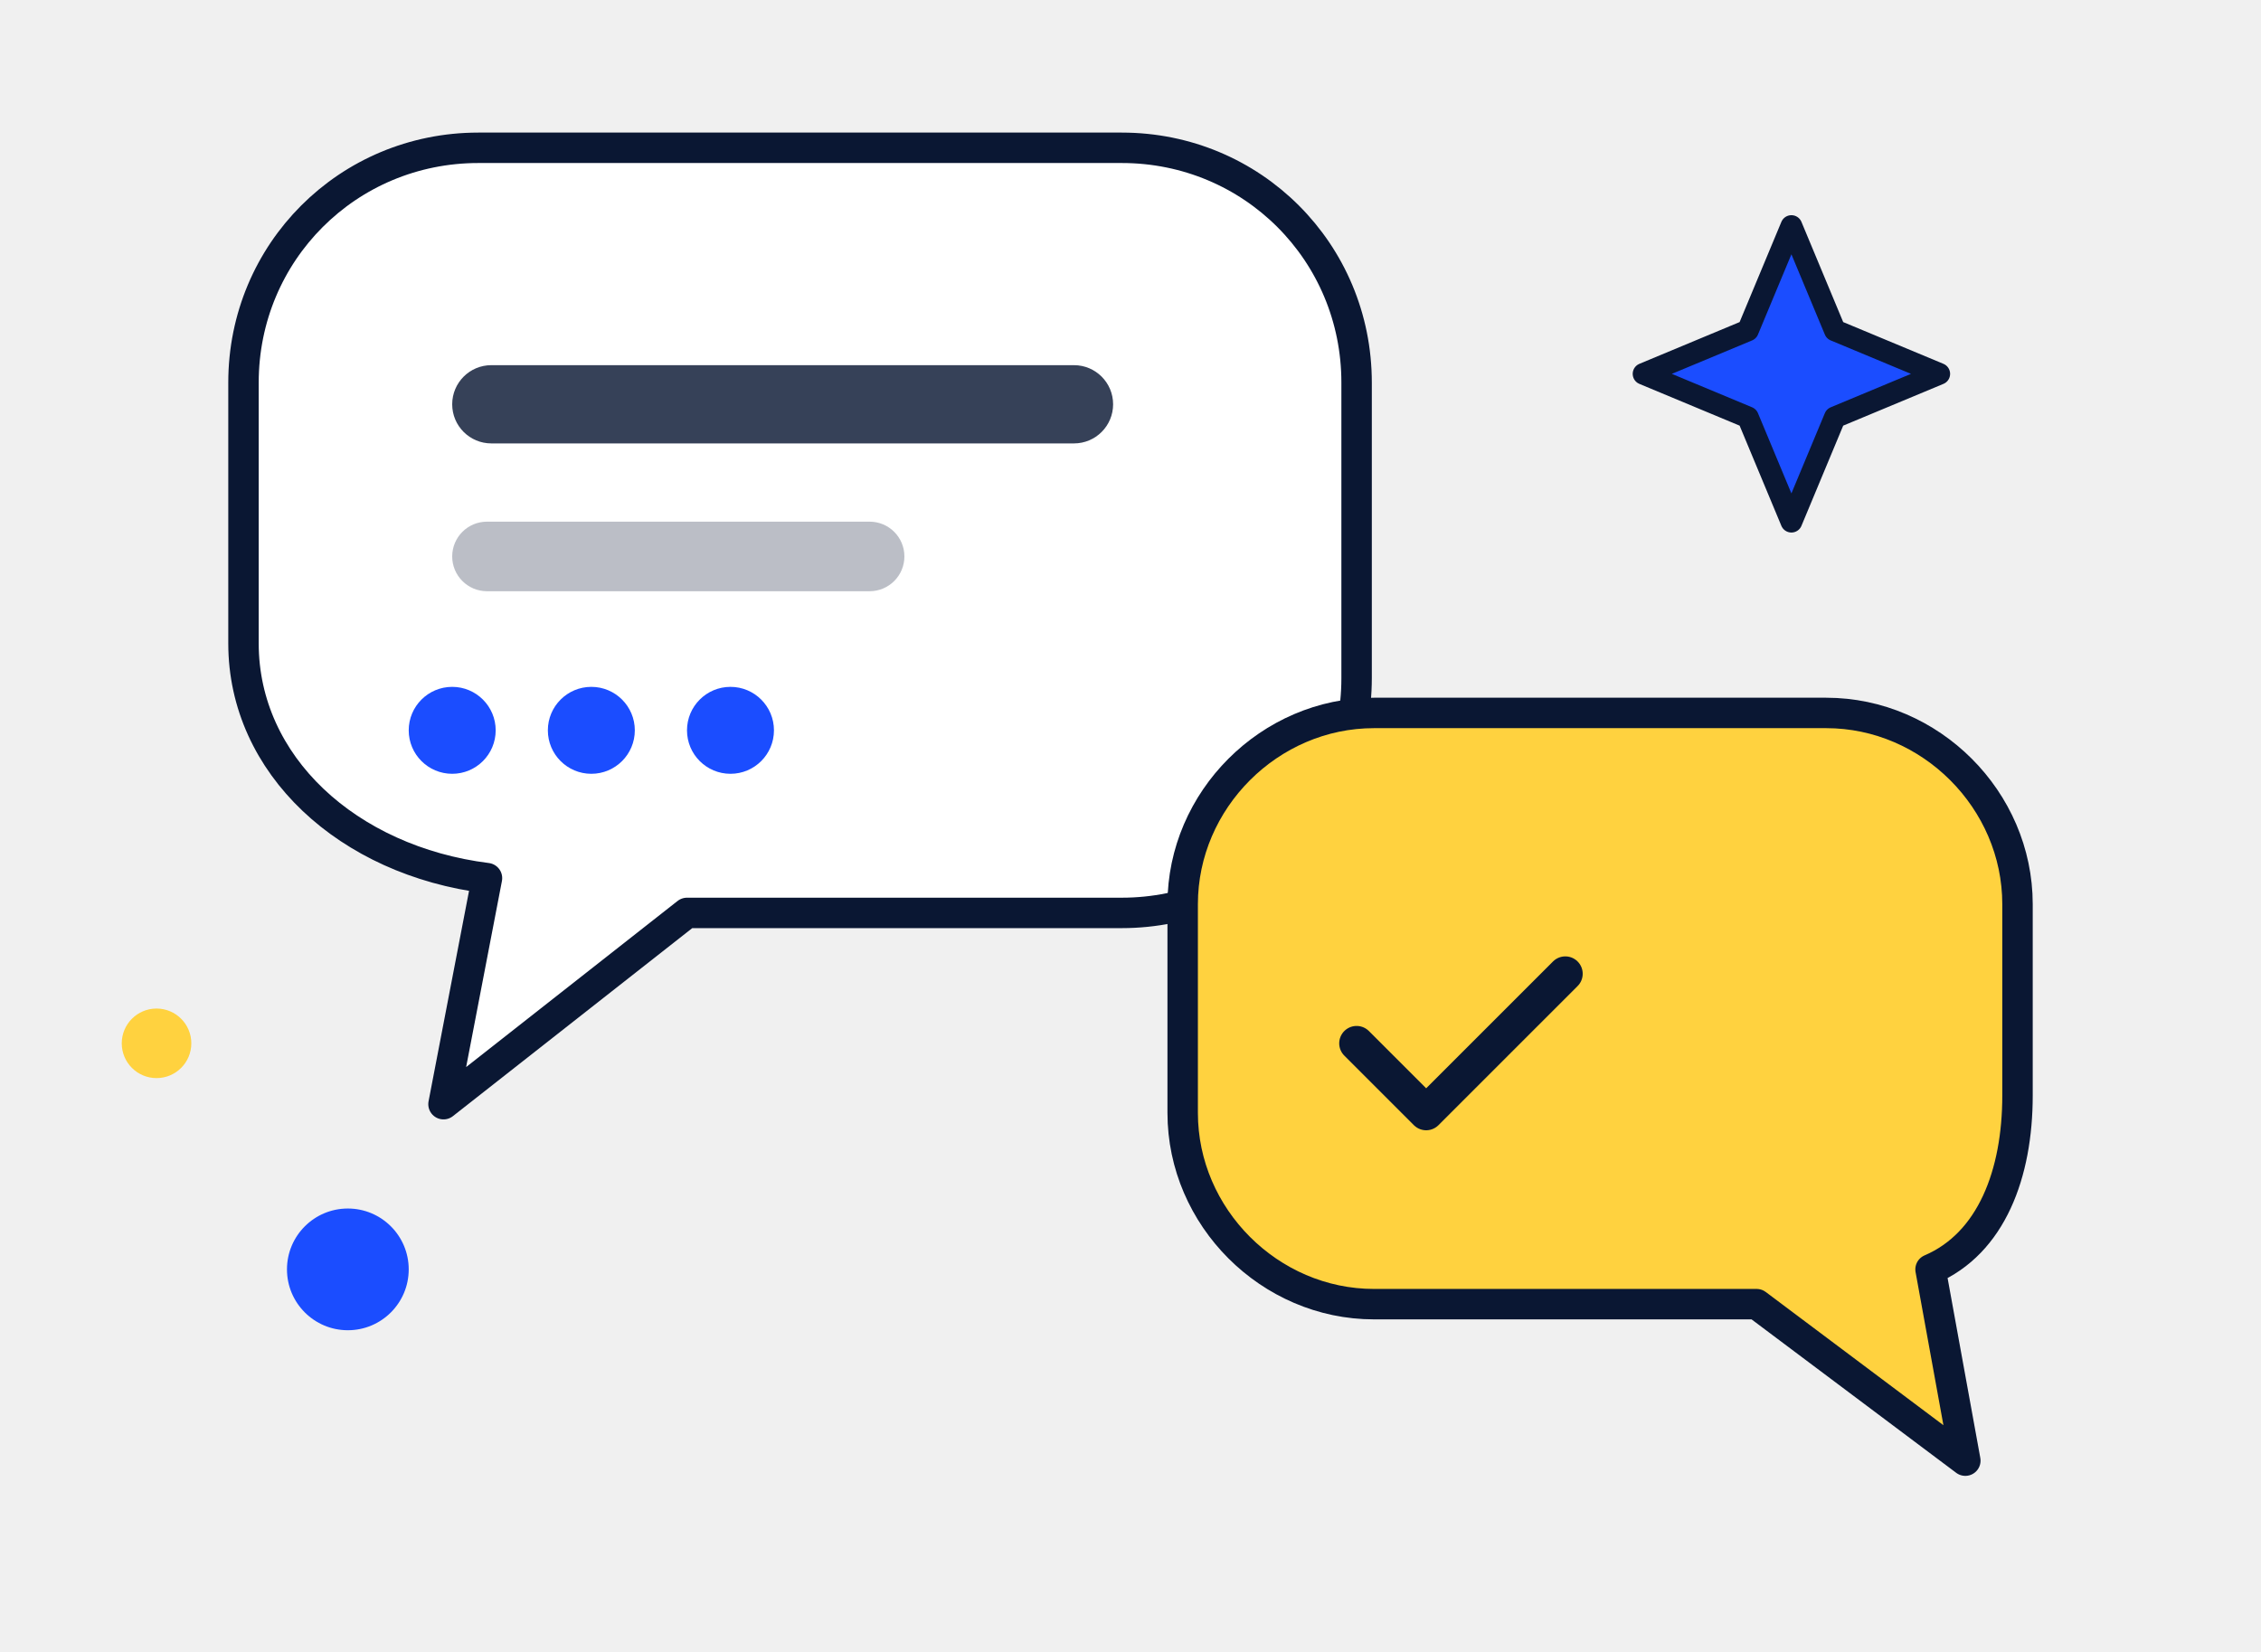
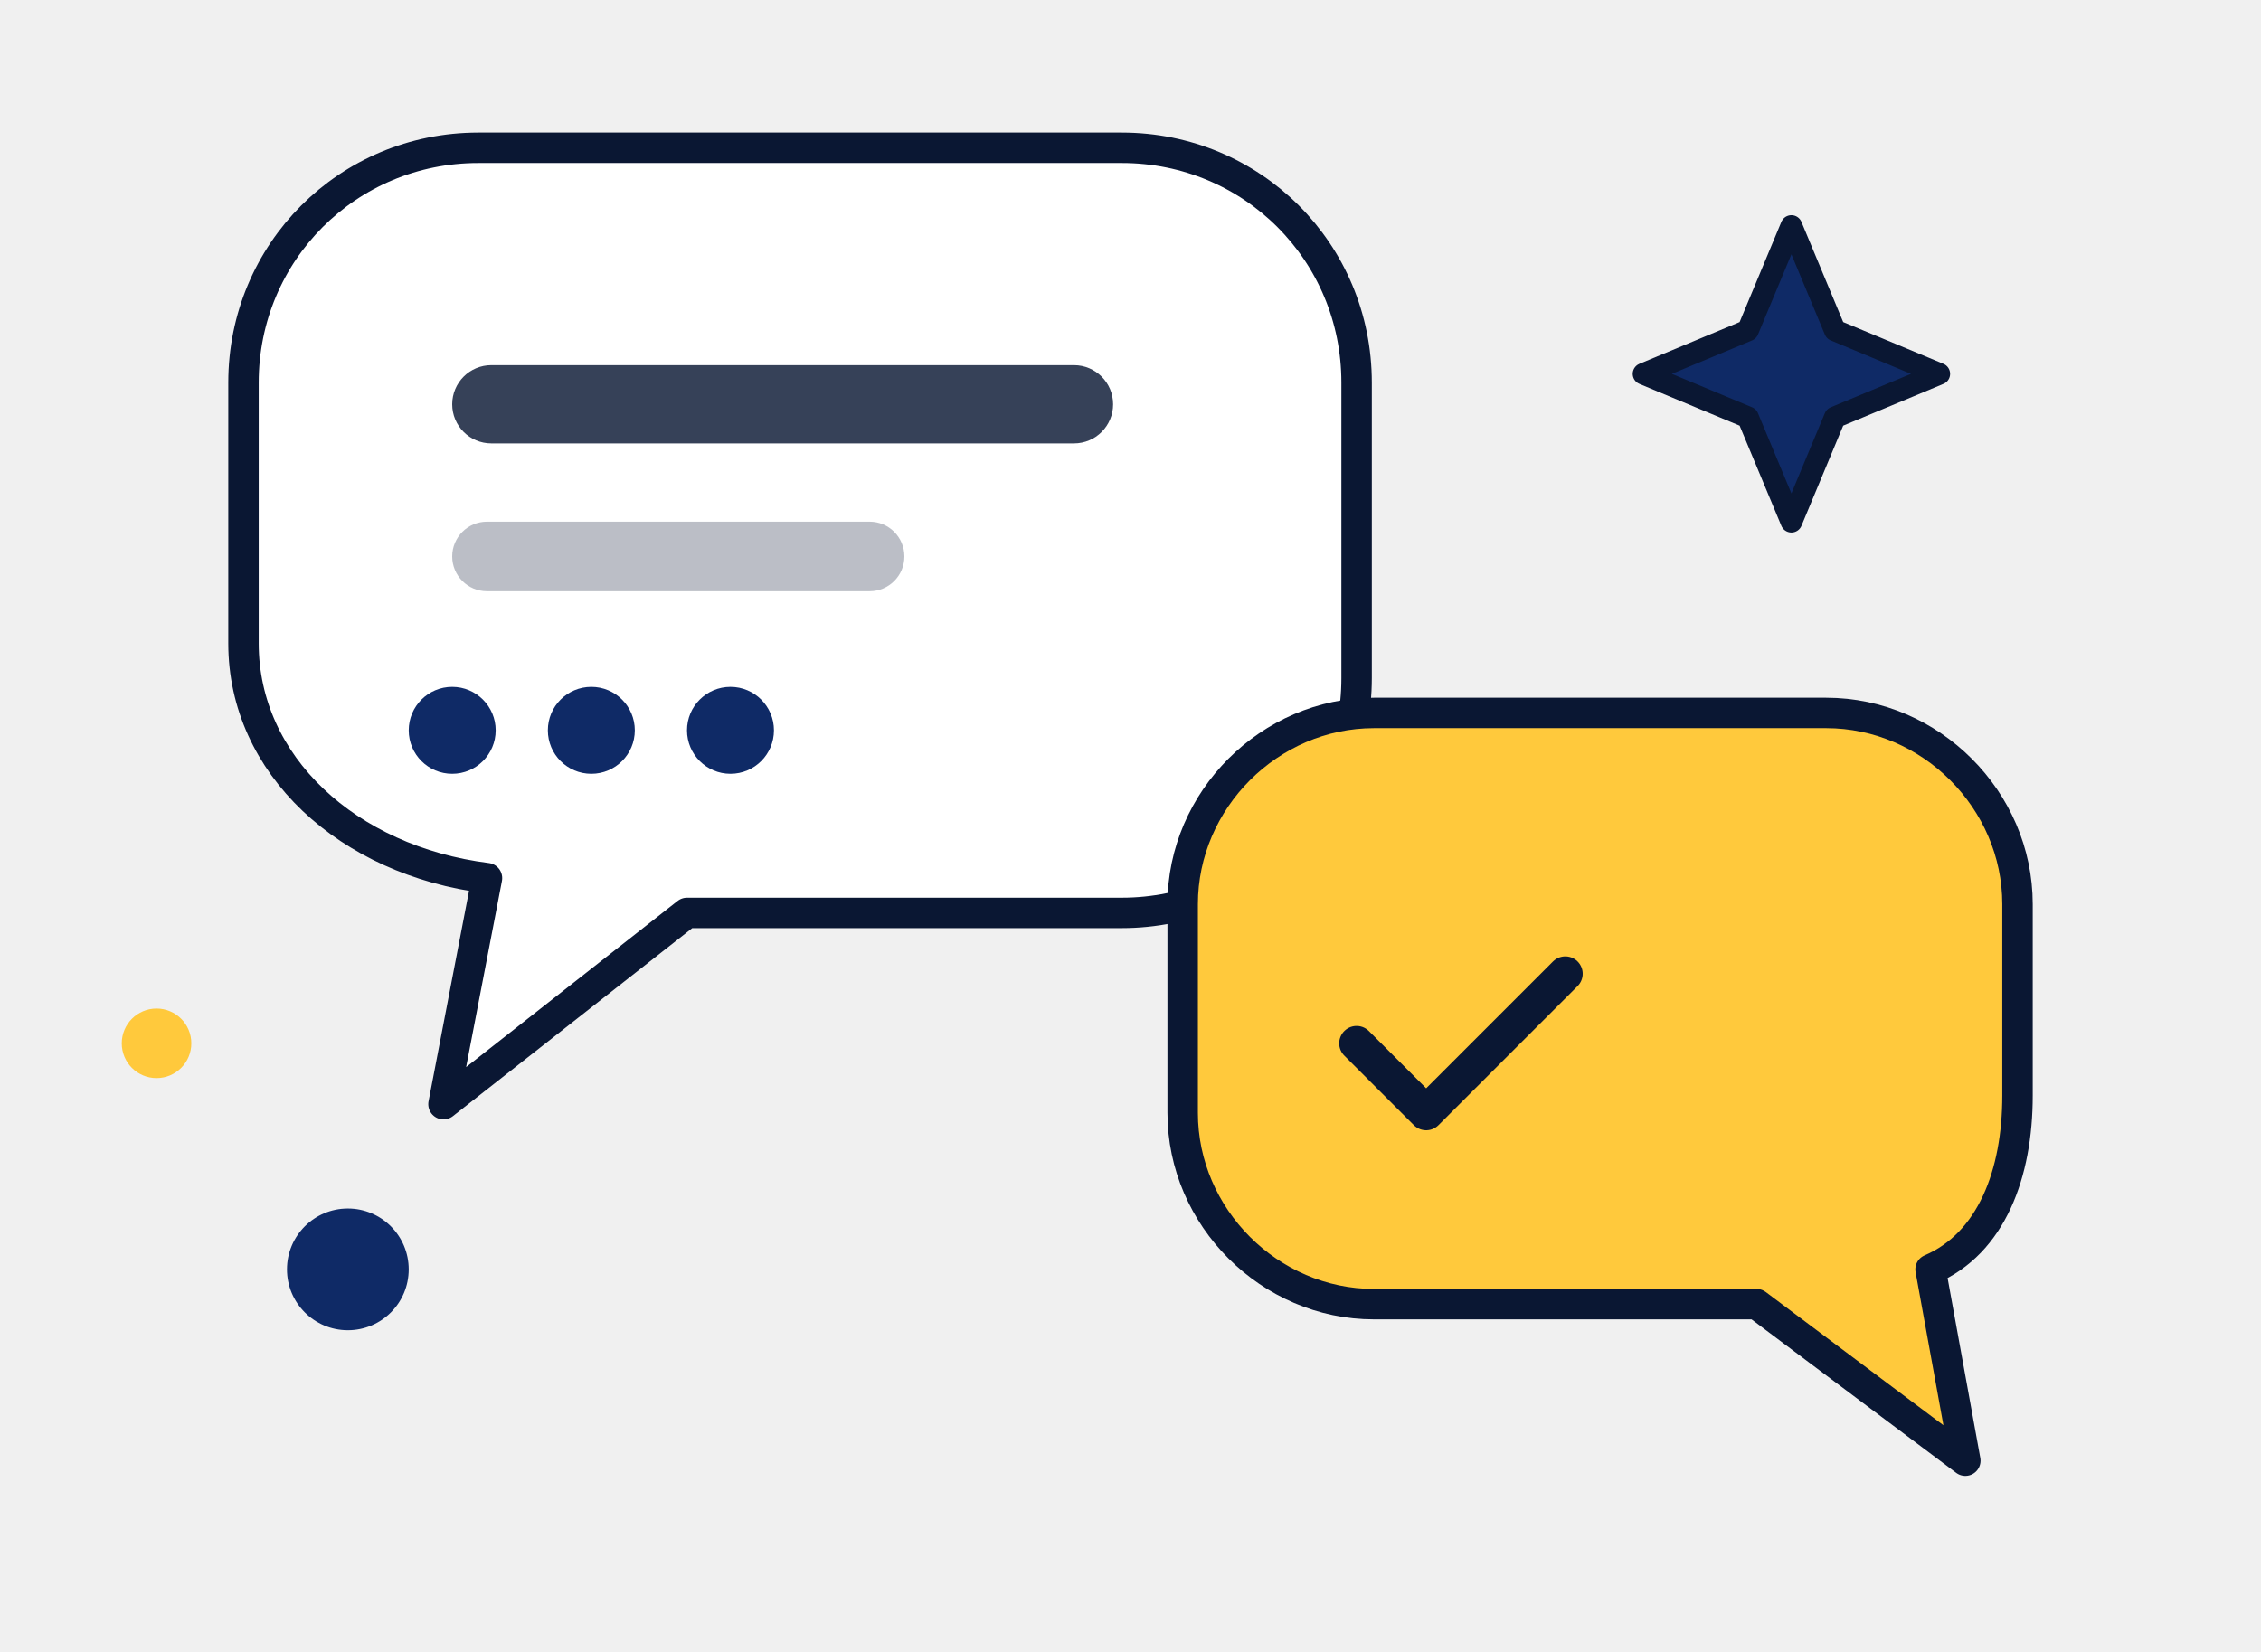
<svg xmlns="http://www.w3.org/2000/svg" viewBox="0 0 260 190" fill="none" role="img" aria-label="Chat bubbles illustration">
  <path d="M28 44c0-15 12-27 27-27h74c15 0 27 12 27 27v34c0 15-12 27-27 27H79l-28 22 5-26c-16-2-28-13-28-27V44Z" fill="#fff" stroke="#0A1733" stroke-width="3.5" stroke-linejoin="round" />
  <rect x="52" y="42" width="76" height="9" rx="4.5" fill="#0A1733" opacity=".82" />
  <rect x="52" y="60" width="52" height="8" rx="4" fill="#0A1733" opacity=".28" />
-   <circle cx="52" cy="84" r="5" fill="#1B4DFF" />
-   <circle cx="68" cy="84" r="5" fill="#1B4DFF" />
-   <circle cx="84" cy="84" r="5" fill="#1B4DFF" />
-   <path d="M232 104c0-12-10-22-22-22h-52c-12 0-22 10-22 22v24c0 12 10 22 22 22h44l24 18-4-22c7-3 10-11 10-20v-22Z" fill="#FFD23F" stroke="#0A1733" stroke-width="3.5" stroke-linejoin="round" />
+   <circle cx="52" cy="84" r="5" fill="#0F2A66" />
+   <circle cx="68" cy="84" r="5" fill="#0F2A66" />
+   <circle cx="84" cy="84" r="5" fill="#0F2A66" />
+   <path d="M232 104c0-12-10-22-22-22h-52c-12 0-22 10-22 22v24c0 12 10 22 22 22h44l24 18-4-22c7-3 10-11 10-20v-22Z" fill="#FFC93C" stroke="#0A1733" stroke-width="3.5" stroke-linejoin="round" />
  <path d="M156 120l8 8 16-16" stroke="#0A1733" stroke-width="4" stroke-linecap="round" stroke-linejoin="round" />
-   <path d="M206 26l5 12 12 5-12 5-5 12-5-12-12-5 12-5 5-12Z" fill="#1B4DFF" stroke="#0A1733" stroke-width="2.5" stroke-linejoin="round" />
-   <circle cx="40" cy="146" r="7" fill="#1B4DFF" />
-   <circle cx="18" cy="120" r="4" fill="#FFD23F" />
+   <path d="M206 26l5 12 12 5-12 5-5 12-5-12-12-5 12-5 5-12Z" fill="#0F2A66" stroke="#0A1733" stroke-width="2.5" stroke-linejoin="round" />
+   <circle cx="40" cy="146" r="7" fill="#0F2A66" />
+   <circle cx="18" cy="120" r="4" fill="#FFC93C" />
</svg>
